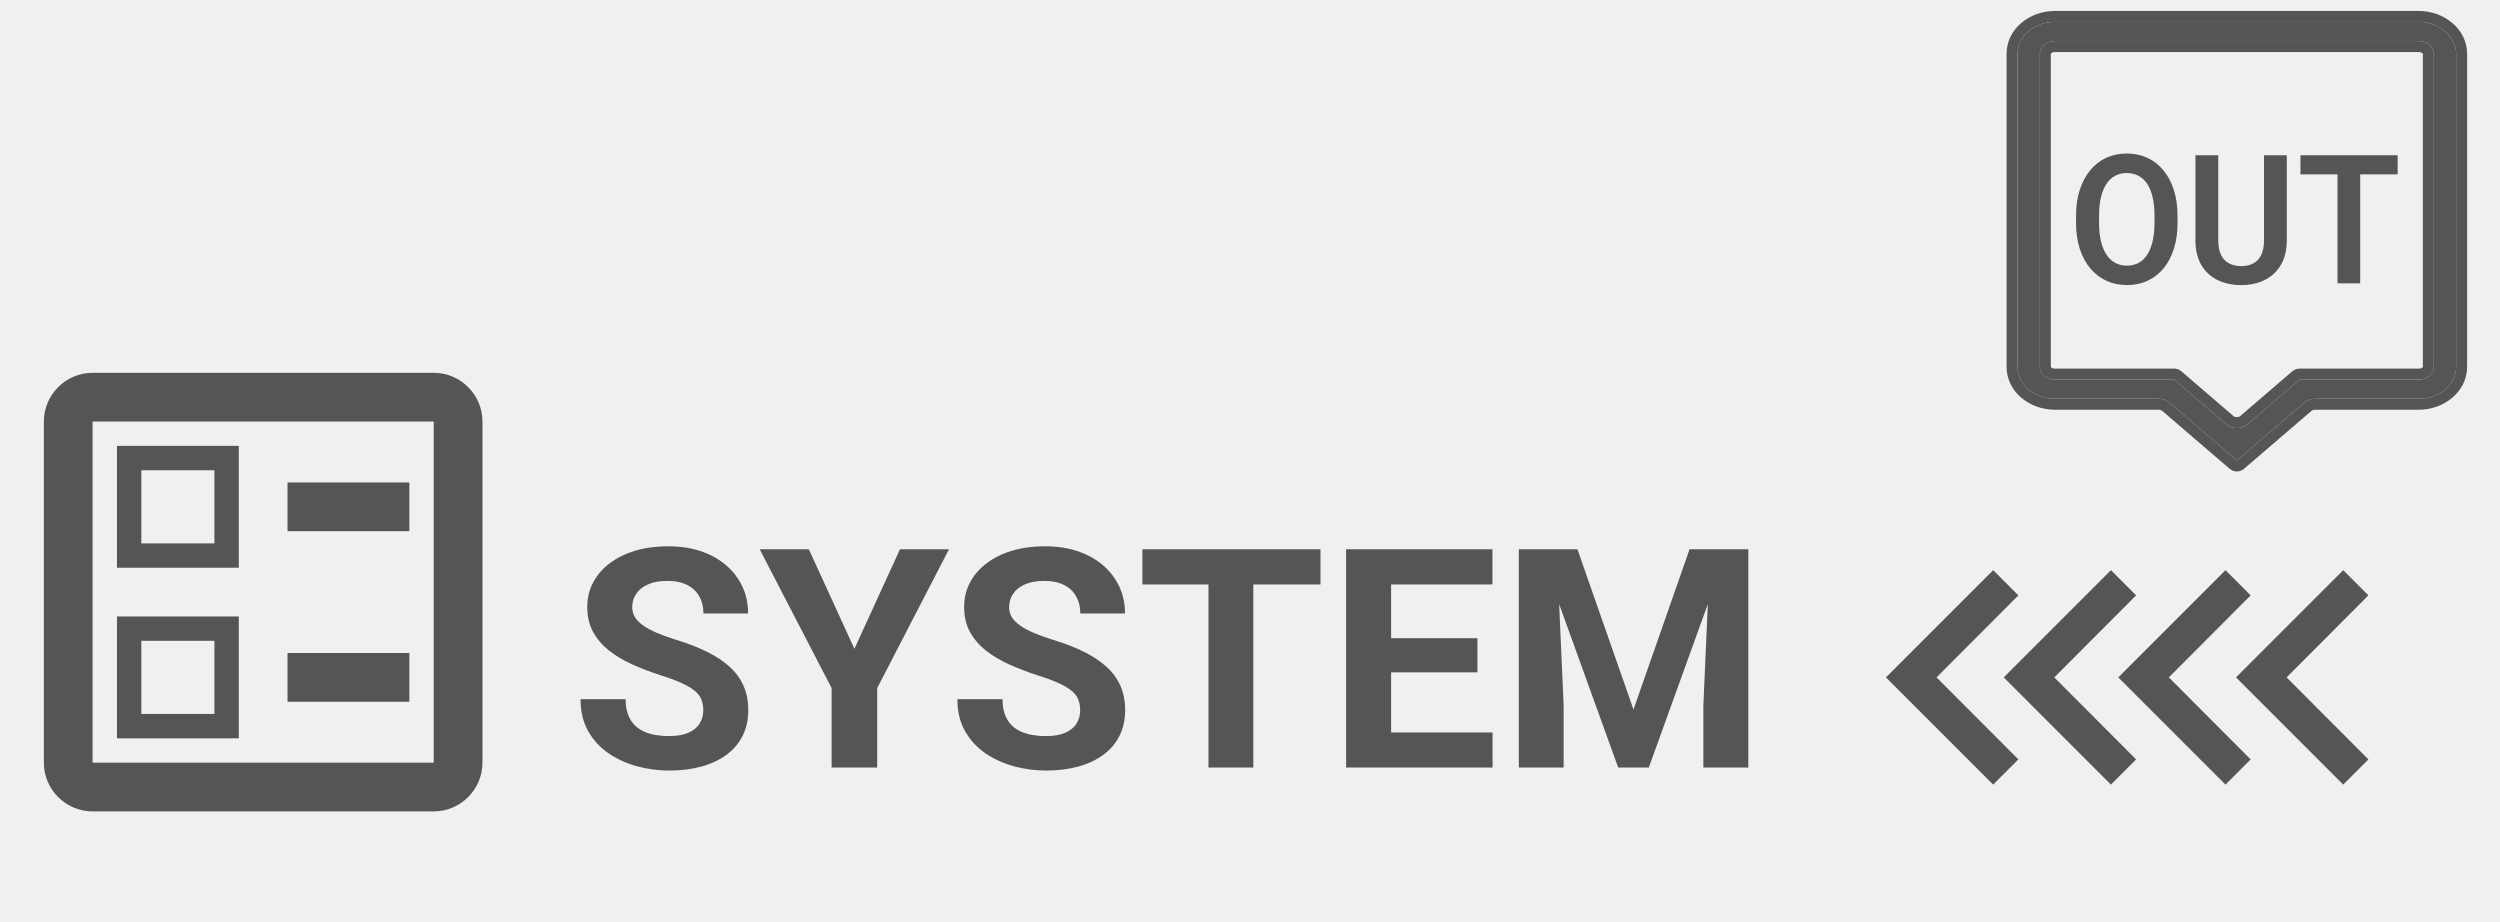
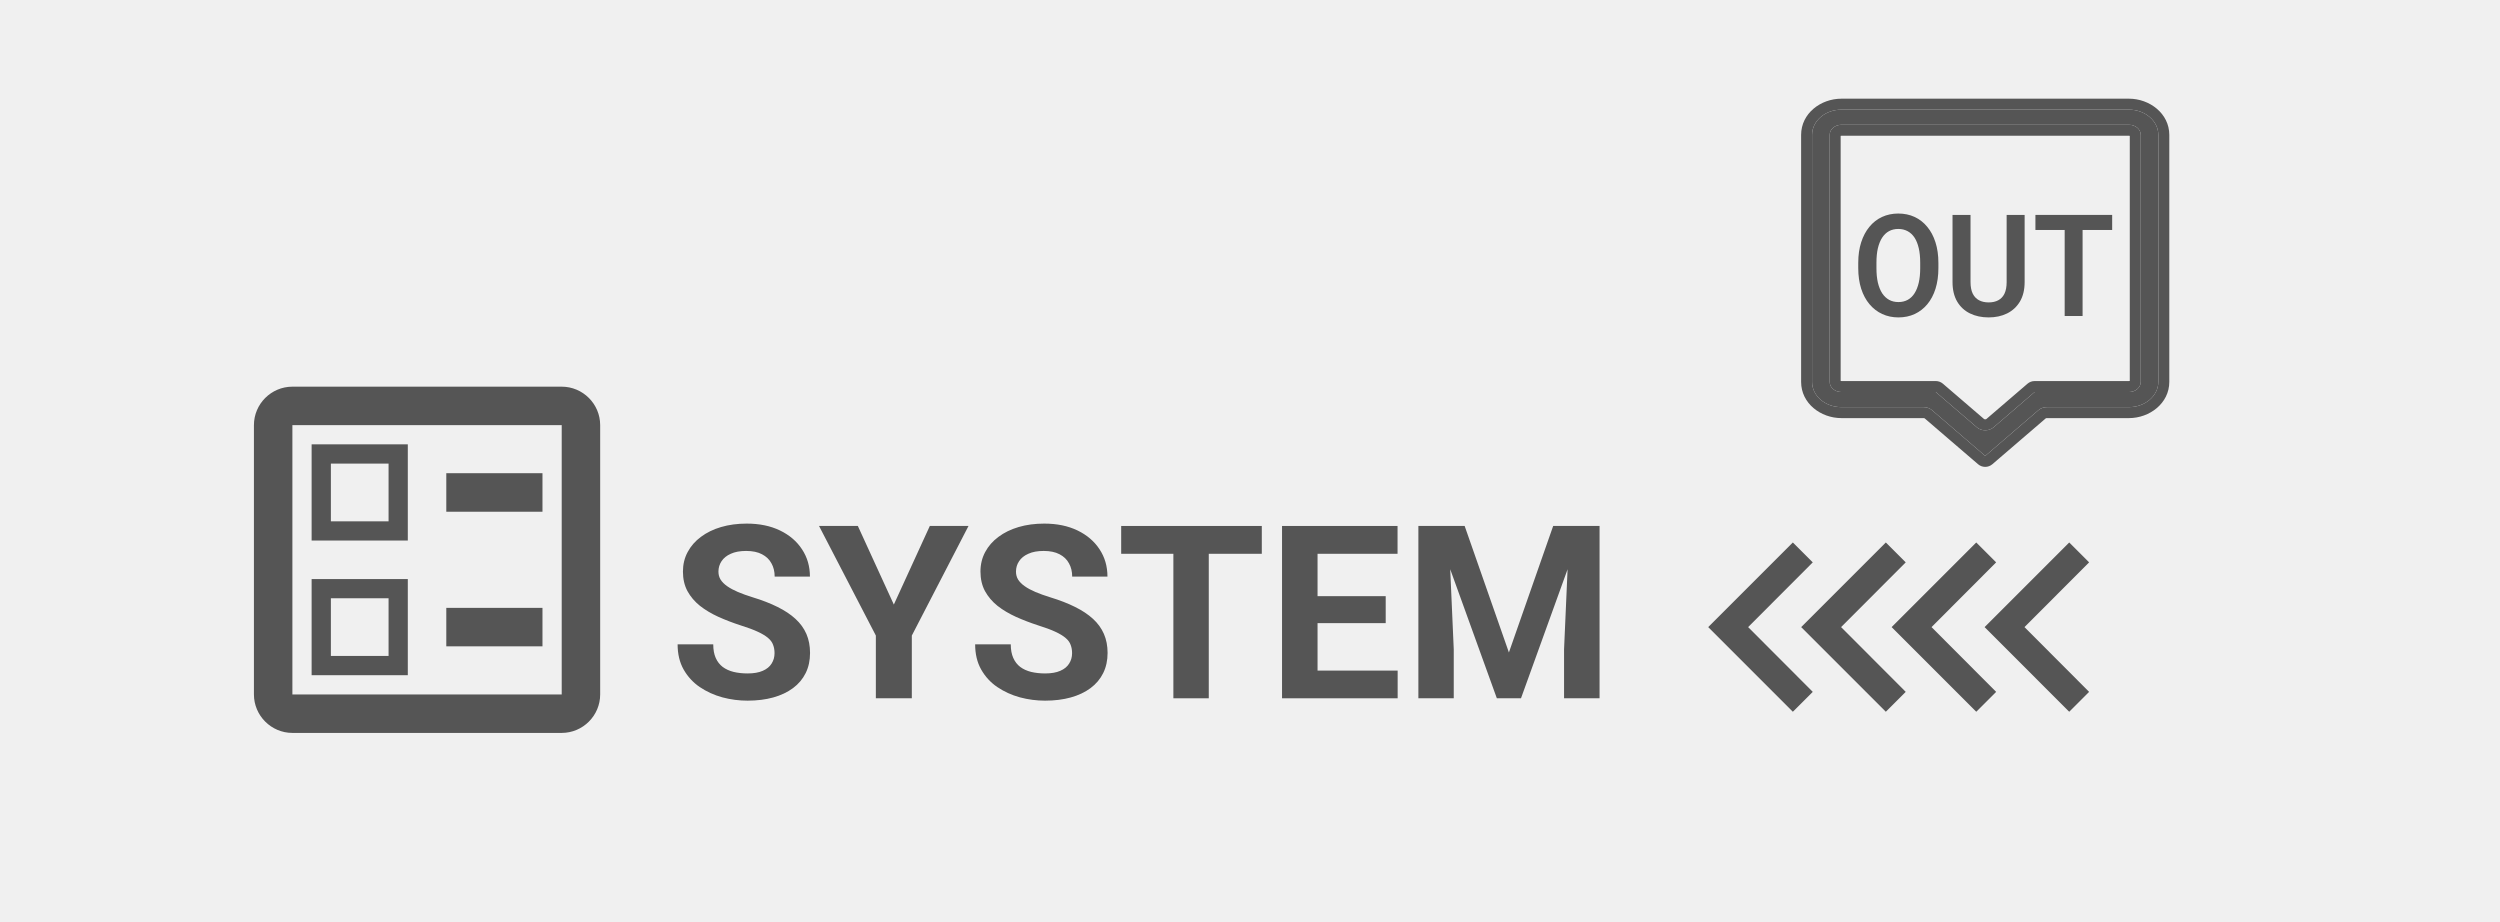
<svg xmlns="http://www.w3.org/2000/svg" width="114" height="42" viewBox="0 0 114 42" fill="none">
-   <path d="M32.07 32.395C32.07 32.218 32.043 32.058 31.988 31.917C31.938 31.771 31.842 31.639 31.701 31.52C31.56 31.398 31.362 31.277 31.106 31.158C30.851 31.04 30.521 30.917 30.115 30.789C29.664 30.643 29.236 30.479 28.83 30.297C28.429 30.115 28.074 29.903 27.764 29.661C27.458 29.415 27.217 29.13 27.039 28.807C26.866 28.483 26.779 28.107 26.779 27.679C26.779 27.264 26.87 26.888 27.053 26.551C27.235 26.209 27.49 25.917 27.818 25.676C28.146 25.43 28.534 25.241 28.98 25.108C29.432 24.976 29.926 24.91 30.464 24.91C31.198 24.91 31.838 25.042 32.385 25.307C32.932 25.571 33.355 25.933 33.656 26.394C33.962 26.854 34.114 27.38 34.114 27.973H32.077C32.077 27.681 32.016 27.426 31.893 27.207C31.774 26.984 31.592 26.808 31.346 26.681C31.104 26.553 30.799 26.489 30.43 26.489C30.074 26.489 29.778 26.544 29.541 26.653C29.304 26.758 29.126 26.902 29.008 27.084C28.889 27.262 28.83 27.462 28.83 27.686C28.83 27.854 28.871 28.007 28.953 28.144C29.04 28.28 29.167 28.408 29.336 28.526C29.505 28.645 29.712 28.756 29.958 28.861C30.204 28.966 30.489 29.069 30.812 29.169C31.355 29.333 31.831 29.518 32.241 29.723C32.656 29.928 33.002 30.158 33.28 30.413C33.558 30.668 33.768 30.958 33.909 31.281C34.05 31.605 34.121 31.972 34.121 32.382C34.121 32.815 34.037 33.202 33.868 33.544C33.7 33.886 33.456 34.175 33.137 34.412C32.818 34.649 32.437 34.829 31.995 34.952C31.553 35.075 31.059 35.137 30.512 35.137C30.02 35.137 29.534 35.073 29.056 34.945C28.577 34.813 28.142 34.615 27.75 34.351C27.363 34.086 27.053 33.749 26.82 33.339C26.588 32.929 26.472 32.443 26.472 31.883H28.529C28.529 32.193 28.577 32.455 28.673 32.669C28.769 32.883 28.903 33.056 29.076 33.188C29.254 33.321 29.463 33.416 29.705 33.476C29.951 33.535 30.22 33.565 30.512 33.565C30.867 33.565 31.159 33.514 31.387 33.414C31.619 33.314 31.79 33.175 31.899 32.997C32.013 32.819 32.07 32.619 32.07 32.395ZM36.883 25.047L38.961 29.586L41.039 25.047H43.274L40 31.377V35H37.922V31.377L34.641 25.047H36.883ZM49.256 32.395C49.256 32.218 49.228 32.058 49.174 31.917C49.124 31.771 49.028 31.639 48.887 31.52C48.745 31.398 48.547 31.277 48.292 31.158C48.037 31.04 47.706 30.917 47.301 30.789C46.85 30.643 46.421 30.479 46.016 30.297C45.615 30.115 45.259 29.903 44.949 29.661C44.644 29.415 44.402 29.13 44.225 28.807C44.051 28.483 43.965 28.107 43.965 27.679C43.965 27.264 44.056 26.888 44.238 26.551C44.421 26.209 44.676 25.917 45.004 25.676C45.332 25.43 45.719 25.241 46.166 25.108C46.617 24.976 47.112 24.91 47.649 24.91C48.383 24.91 49.023 25.042 49.57 25.307C50.117 25.571 50.541 25.933 50.842 26.394C51.147 26.854 51.3 27.38 51.3 27.973H49.263C49.263 27.681 49.201 27.426 49.078 27.207C48.96 26.984 48.777 26.808 48.531 26.681C48.29 26.553 47.984 26.489 47.615 26.489C47.26 26.489 46.964 26.544 46.727 26.653C46.49 26.758 46.312 26.902 46.193 27.084C46.075 27.262 46.016 27.462 46.016 27.686C46.016 27.854 46.057 28.007 46.139 28.144C46.225 28.28 46.353 28.408 46.522 28.526C46.69 28.645 46.898 28.756 47.144 28.861C47.39 28.966 47.675 29.069 47.998 29.169C48.54 29.333 49.017 29.518 49.427 29.723C49.842 29.928 50.188 30.158 50.466 30.413C50.744 30.668 50.953 30.958 51.095 31.281C51.236 31.605 51.307 31.972 51.307 32.382C51.307 32.815 51.222 33.202 51.054 33.544C50.885 33.886 50.641 34.175 50.322 34.412C50.003 34.649 49.623 34.829 49.181 34.952C48.739 35.075 48.244 35.137 47.697 35.137C47.205 35.137 46.72 35.073 46.241 34.945C45.763 34.813 45.328 34.615 44.935 34.351C44.548 34.086 44.238 33.749 44.006 33.339C43.773 32.929 43.657 32.443 43.657 31.883H45.715C45.715 32.193 45.763 32.455 45.858 32.669C45.954 32.883 46.089 33.056 46.262 33.188C46.44 33.321 46.649 33.416 46.891 33.476C47.137 33.535 47.406 33.565 47.697 33.565C48.053 33.565 48.344 33.514 48.572 33.414C48.805 33.314 48.976 33.175 49.085 32.997C49.199 32.819 49.256 32.619 49.256 32.395ZM57.151 25.047V35H55.107V25.047H57.151ZM60.214 25.047V26.653H52.093V25.047H60.214ZM68.061 33.4V35H62.764V33.4H68.061ZM63.434 25.047V35H61.383V25.047H63.434ZM67.371 29.101V30.659H62.764V29.101H67.371ZM68.055 25.047V26.653H62.764V25.047H68.055ZM70.194 25.047H71.931L74.487 32.355L77.044 25.047H78.78L75.185 35H73.79L70.194 25.047ZM69.258 25.047H70.987L71.302 32.17V35H69.258V25.047ZM77.987 25.047H79.724V35H77.673V32.17L77.987 25.047Z" fill="#555555" />
-   <path d="M106.851 26L108 27.149L104.268 30.889L108 34.629L106.851 35.778L101.962 30.889L106.851 26Z" fill="#555555" />
-   <path d="M101.482 26L102.63 27.149L98.899 30.889L102.63 34.629L101.482 35.778L96.593 30.889L101.482 26Z" fill="#555555" />
-   <path d="M96.258 26L97.407 27.149L93.675 30.889L97.407 34.629L96.258 35.778L91.37 30.889L96.258 26Z" fill="#555555" />
-   <path d="M90.889 26L92.038 27.149L88.306 30.889L92.038 34.629L90.889 35.778L86 30.889L90.889 26Z" fill="#555555" />
-   <mask id="path-4-outside-1_431_1901" maskUnits="userSpaceOnUse" x="91" y="0" width="22" height="22" fill="black">
-     <rect fill="white" x="91" width="22" height="22" />
-     <path fill-rule="evenodd" clip-rule="evenodd" d="M105.559 18.183C105.38 18.183 105.207 18.245 105.08 18.354L102 21L98.92 18.354C98.793 18.245 98.621 18.183 98.441 18.183H93.695C92.755 18.183 92 17.529 92 16.727V2.456C92 1.655 92.755 1 93.695 1H110.305C111.236 1 112 1.657 112 2.456V16.727C112 17.527 111.236 18.183 110.305 18.183H105.559ZM110.305 17.309C110.68 17.309 110.983 17.049 110.983 16.727V2.456C110.983 2.135 110.68 1.874 110.305 1.874H93.695C93.32 1.874 93.017 2.135 93.017 2.456V16.727C93.017 17.049 93.32 17.309 93.695 17.309H99.145L101.521 19.351C101.785 19.578 102.215 19.578 102.479 19.351L104.855 17.309H110.305Z" />
+   <path d="M35.319 29.786C35.319 29.645 35.298 29.52 35.254 29.408C35.215 29.293 35.139 29.189 35.028 29.095C34.916 28.998 34.76 28.902 34.558 28.809C34.357 28.715 34.096 28.618 33.776 28.518C33.419 28.402 33.081 28.273 32.761 28.129C32.444 27.985 32.164 27.818 31.919 27.627C31.678 27.433 31.487 27.208 31.347 26.953C31.21 26.697 31.142 26.4 31.142 26.062C31.142 25.735 31.214 25.438 31.358 25.172C31.502 24.902 31.703 24.672 31.962 24.481C32.221 24.287 32.527 24.137 32.88 24.033C33.236 23.928 33.626 23.876 34.051 23.876C34.63 23.876 35.136 23.981 35.567 24.189C35.999 24.398 36.334 24.684 36.571 25.047C36.812 25.411 36.933 25.826 36.933 26.294H35.325C35.325 26.064 35.276 25.862 35.179 25.69C35.085 25.513 34.941 25.375 34.747 25.274C34.556 25.173 34.315 25.123 34.024 25.123C33.743 25.123 33.509 25.166 33.322 25.253C33.135 25.335 32.995 25.449 32.901 25.593C32.808 25.733 32.761 25.891 32.761 26.067C32.761 26.201 32.793 26.321 32.858 26.429C32.927 26.537 33.027 26.638 33.16 26.731C33.294 26.825 33.457 26.913 33.651 26.996C33.846 27.078 34.071 27.159 34.326 27.238C34.754 27.368 35.13 27.514 35.454 27.676C35.782 27.838 36.055 28.019 36.274 28.221C36.494 28.422 36.659 28.651 36.771 28.906C36.882 29.162 36.938 29.451 36.938 29.775C36.938 30.117 36.872 30.423 36.739 30.692C36.605 30.962 36.413 31.191 36.161 31.378C35.909 31.565 35.609 31.707 35.26 31.804C34.911 31.901 34.52 31.95 34.089 31.95C33.7 31.95 33.317 31.9 32.939 31.799C32.561 31.695 32.218 31.538 31.908 31.329C31.603 31.121 31.358 30.854 31.174 30.531C30.991 30.207 30.899 29.824 30.899 29.381H32.524C32.524 29.626 32.561 29.833 32.637 30.002C32.712 30.171 32.819 30.308 32.955 30.412C33.096 30.516 33.261 30.592 33.452 30.639C33.646 30.685 33.858 30.709 34.089 30.709C34.369 30.709 34.6 30.669 34.779 30.59C34.963 30.511 35.098 30.401 35.184 30.261C35.274 30.12 35.319 29.962 35.319 29.786Z" fill="#555555" />
+   <path d="M39.118 23.984L40.759 27.568L42.4 23.984H44.164L41.579 28.982V31.842H39.939V28.982L37.348 23.984H39.118Z" fill="#555555" />
+   <path d="M48.887 29.786C48.887 29.645 48.865 29.52 48.822 29.408C48.782 29.293 48.707 29.189 48.595 29.095C48.484 28.998 48.327 28.902 48.126 28.809C47.924 28.715 47.663 28.618 47.343 28.518C46.987 28.402 46.649 28.273 46.329 28.129C46.012 27.985 45.731 27.818 45.487 27.627C45.246 27.433 45.055 27.208 44.915 26.953C44.778 26.697 44.709 26.4 44.709 26.062C44.709 25.735 44.782 25.438 44.925 25.172C45.069 24.902 45.271 24.672 45.53 24.481C45.789 24.287 46.095 24.137 46.447 24.033C46.803 23.928 47.194 23.876 47.618 23.876C48.198 23.876 48.703 23.981 49.135 24.189C49.567 24.398 49.901 24.684 50.139 25.047C50.38 25.411 50.5 25.826 50.5 26.294H48.892C48.892 26.064 48.843 25.862 48.746 25.69C48.653 25.513 48.509 25.375 48.315 25.274C48.124 25.173 47.883 25.123 47.591 25.123C47.311 25.123 47.077 25.166 46.89 25.253C46.703 25.335 46.562 25.449 46.469 25.593C46.375 25.733 46.329 25.891 46.329 26.067C46.329 26.201 46.361 26.321 46.426 26.429C46.494 26.537 46.595 26.638 46.728 26.731C46.861 26.825 47.025 26.913 47.219 26.996C47.413 27.078 47.638 27.159 47.894 27.238C48.322 27.368 48.698 27.514 49.022 27.676C49.349 27.838 49.622 28.019 49.842 28.221C50.061 28.422 50.227 28.651 50.338 28.906C50.45 29.162 50.506 29.451 50.506 29.775C50.506 30.117 50.439 30.423 50.306 30.692C50.173 30.962 49.98 31.191 49.729 31.378C49.477 31.565 49.176 31.707 48.827 31.804C48.478 31.901 48.088 31.95 47.656 31.95C47.268 31.95 46.885 31.9 46.507 31.799C46.129 31.695 45.785 31.538 45.476 31.329C45.17 31.121 44.925 30.854 44.742 30.531C44.558 30.207 44.467 29.824 44.467 29.381H46.091C46.091 29.626 46.129 29.833 46.205 30.002C46.28 30.171 46.386 30.308 46.523 30.412C46.663 30.516 46.829 30.592 47.019 30.639C47.214 30.685 47.426 30.709 47.656 30.709C47.937 30.709 48.167 30.669 48.347 30.59C48.531 30.511 48.665 30.401 48.752 30.261C48.842 30.12 48.887 29.962 48.887 29.786Z" fill="#555555" />
+   <path d="M55.12 23.984V31.842H53.506V23.984H55.12ZM57.538 23.984V25.253H51.126V23.984H57.538Z" fill="#555555" />
+   <path d="M63.733 30.579V31.842H59.551V30.579H63.733ZM60.08 23.984V31.842H58.461V23.984H60.08ZM63.188 27.185V28.415H59.551V27.185H63.188ZM63.728 23.984V25.253H59.551V23.984H63.728Z" fill="#555555" />
+   <path d="M65.417 23.984H66.788L68.806 29.753L70.825 23.984H72.195L69.357 31.842H68.256L65.417 23.984ZM64.678 23.984H66.043L66.291 29.608V31.842H64.678V23.984ZM71.569 23.984H72.94V31.842H71.321V29.608L71.569 23.984Z" fill="#555555" />
+   <path d="M94.356 24.737L95.263 25.644L92.317 28.596L95.263 31.549L94.356 32.456L90.497 28.596L94.356 24.737Z" fill="#555555" />
+   <path d="M90.117 24.737L91.024 25.644L88.078 28.596L91.024 31.549L90.117 32.456L86.258 28.596L90.117 24.737Z" fill="#555555" />
+   <path d="M85.994 24.737L86.901 25.644L83.954 28.596L86.901 31.549L85.994 32.456L82.134 28.596L85.994 24.737Z" fill="#555555" />
+   <path d="M81.754 24.737L82.662 25.644L79.715 28.596L82.662 31.549L81.754 32.456L77.895 28.596L81.754 24.737Z" fill="#555555" />
+   <mask id="path-4-outside-1_426_2511" maskUnits="userSpaceOnUse" x="81.631" y="4" width="18" height="18" fill="black">
+     <rect fill="white" x="81.631" y="4" width="18" height="18" />
+     <path fill-rule="evenodd" clip-rule="evenodd" d="M93.336 18.566C93.194 18.566 93.058 18.614 92.957 18.7L90.526 20.79L88.094 18.7C87.994 18.614 87.858 18.566 87.716 18.566H83.969C83.227 18.566 82.631 18.049 82.631 17.416V6.15C82.631 5.517 83.227 5 83.969 5H97.082C97.817 5 98.42 5.518 98.42 6.15V17.416C98.42 18.047 97.817 18.566 97.082 18.566H93.336ZM97.082 17.876C97.378 17.876 97.618 17.67 97.618 17.416V6.15C97.618 5.896 97.378 5.69 97.082 5.69H83.969C83.673 5.69 83.434 5.896 83.434 6.15V17.416C83.434 17.67 83.673 17.876 83.969 17.876H88.271L90.147 19.488C90.356 19.667 90.695 19.667 90.904 19.488L92.78 17.876H97.082Z" />
  </mask>
-   <path fill-rule="evenodd" clip-rule="evenodd" d="M105.559 18.183C105.38 18.183 105.207 18.245 105.08 18.354L102 21L98.92 18.354C98.793 18.245 98.621 18.183 98.441 18.183H93.695C92.755 18.183 92 17.529 92 16.727V2.456C92 1.655 92.755 1 93.695 1H110.305C111.236 1 112 1.657 112 2.456V16.727C112 17.527 111.236 18.183 110.305 18.183H105.559ZM110.305 17.309C110.68 17.309 110.983 17.049 110.983 16.727V2.456C110.983 2.135 110.68 1.874 110.305 1.874H93.695C93.32 1.874 93.017 2.135 93.017 2.456V16.727C93.017 17.049 93.32 17.309 93.695 17.309H99.145L101.521 19.351C101.785 19.578 102.215 19.578 102.479 19.351L104.855 17.309H110.305Z" fill="#555555" />
-   <path d="M105.08 18.354L105.406 18.733L105.406 18.733L105.08 18.354ZM102 21L101.674 21.379C101.862 21.54 102.138 21.54 102.326 21.379L102 21ZM98.92 18.354L98.594 18.733L98.594 18.733L98.92 18.354ZM99.145 17.309L99.47 16.93C99.38 16.852 99.264 16.809 99.145 16.809V17.309ZM101.521 19.351L101.195 19.73H101.195L101.521 19.351ZM102.479 19.351L102.805 19.73L102.805 19.73L102.479 19.351ZM104.855 17.309V16.809C104.736 16.809 104.62 16.852 104.53 16.93L104.855 17.309ZM105.406 18.733C105.435 18.708 105.49 18.683 105.559 18.683V17.683C105.269 17.683 104.979 17.782 104.754 17.975L105.406 18.733ZM102.326 21.379L105.406 18.733L104.754 17.975L101.674 20.621L102.326 21.379ZM98.594 18.733L101.674 21.379L102.326 20.621L99.246 17.975L98.594 18.733ZM98.441 18.683C98.51 18.683 98.565 18.708 98.594 18.733L99.246 17.975C99.021 17.782 98.731 17.683 98.441 17.683V18.683ZM93.695 18.683H98.441V17.683H93.695V18.683ZM91.5 16.727C91.5 17.872 92.551 18.683 93.695 18.683V17.683C92.958 17.683 92.5 17.185 92.5 16.727H91.5ZM91.5 2.456V16.727H92.5V2.456H91.5ZM93.695 0.5C92.551 0.5 91.5 1.311 91.5 2.456H92.5C92.5 1.998 92.958 1.5 93.695 1.5V0.5ZM110.305 0.5H93.695V1.5H110.305V0.5ZM112.5 2.456C112.5 1.312 111.438 0.5 110.305 0.5V1.5C111.034 1.5 111.5 2.001 111.5 2.456H112.5ZM112.5 16.727V2.456H111.5V16.727H112.5ZM110.305 18.683C111.438 18.683 112.5 17.871 112.5 16.727H111.5C111.5 17.182 111.034 17.683 110.305 17.683V18.683ZM105.559 18.683H110.305V17.683H105.559V18.683ZM110.483 16.727C110.483 16.727 110.483 16.729 110.481 16.733C110.479 16.738 110.473 16.748 110.459 16.76C110.43 16.784 110.377 16.809 110.305 16.809V17.809C110.882 17.809 111.483 17.393 111.483 16.727H110.483ZM110.483 2.456V16.727H111.483V2.456H110.483ZM110.305 2.374C110.377 2.374 110.43 2.399 110.459 2.424C110.473 2.436 110.479 2.445 110.481 2.45C110.483 2.454 110.483 2.456 110.483 2.456H111.483C111.483 1.79 110.882 1.374 110.305 1.374V2.374ZM93.695 2.374H110.305V1.374H93.695V2.374ZM93.517 2.456C93.517 2.456 93.517 2.454 93.519 2.45C93.521 2.445 93.528 2.436 93.541 2.424C93.57 2.399 93.623 2.374 93.695 2.374V1.374C93.118 1.374 92.517 1.79 92.517 2.456H93.517ZM93.517 16.727V2.456H92.517V16.727H93.517ZM93.695 16.809C93.623 16.809 93.57 16.784 93.541 16.76C93.528 16.748 93.521 16.738 93.519 16.733C93.517 16.729 93.517 16.727 93.517 16.727H92.517C92.517 17.393 93.118 17.809 93.695 17.809V16.809ZM99.145 16.809H93.695V17.809H99.145V16.809ZM101.846 18.972L99.47 16.93L98.819 17.689L101.195 19.73L101.846 18.972ZM102.154 18.972C102.076 19.038 101.924 19.038 101.846 18.972L101.195 19.73C101.647 20.119 102.353 20.119 102.805 19.73L102.154 18.972ZM104.53 16.93L102.154 18.972L102.805 19.73L105.181 17.689L104.53 16.93ZM110.305 16.809H104.855V17.809H110.305V16.809Z" fill="#555555" mask="url(#path-4-outside-1_431_1901)" />
-   <path d="M99.296 9.852V10.152C99.296 10.594 99.241 10.991 99.13 11.344C99.019 11.694 98.862 11.992 98.657 12.238C98.453 12.484 98.21 12.672 97.928 12.803C97.646 12.934 97.332 13 96.987 13C96.647 13 96.335 12.934 96.05 12.803C95.768 12.672 95.523 12.484 95.317 12.238C95.11 11.992 94.95 11.694 94.837 11.344C94.723 10.991 94.667 10.594 94.667 10.152V9.852C94.667 9.408 94.723 9.011 94.837 8.66C94.95 8.31 95.109 8.012 95.313 7.766C95.517 7.517 95.76 7.328 96.042 7.197C96.327 7.066 96.639 7 96.98 7C97.325 7 97.638 7.066 97.921 7.197C98.203 7.328 98.446 7.517 98.65 7.766C98.856 8.012 99.015 8.31 99.126 8.66C99.24 9.011 99.296 9.408 99.296 9.852ZM98.246 10.152V9.844C98.246 9.525 98.218 9.246 98.162 9.005C98.107 8.762 98.025 8.557 97.917 8.392C97.808 8.226 97.675 8.102 97.516 8.019C97.358 7.933 97.179 7.89 96.98 7.89C96.778 7.89 96.599 7.933 96.443 8.019C96.289 8.102 96.158 8.226 96.05 8.392C95.942 8.557 95.858 8.762 95.8 9.005C95.745 9.246 95.717 9.525 95.717 9.844V10.152C95.717 10.468 95.745 10.747 95.8 10.991C95.858 11.234 95.942 11.44 96.05 11.608C96.161 11.774 96.294 11.9 96.451 11.985C96.607 12.071 96.786 12.114 96.987 12.114C97.189 12.114 97.368 12.071 97.524 11.985C97.68 11.9 97.811 11.774 97.917 11.608C98.025 11.44 98.107 11.234 98.162 10.991C98.218 10.747 98.246 10.468 98.246 10.152Z" fill="#555555" />
-   <path d="M103.238 7.08H104.277V10.959C104.277 11.405 104.186 11.781 104.005 12.086C103.823 12.388 103.577 12.616 103.264 12.771C102.952 12.924 102.597 13 102.198 13C101.795 13 101.436 12.924 101.121 12.771C100.807 12.616 100.56 12.388 100.381 12.086C100.202 11.781 100.112 11.405 100.112 10.959V7.08H101.152V10.959C101.152 11.231 101.195 11.454 101.28 11.628C101.366 11.8 101.487 11.927 101.643 12.009C101.799 12.092 101.984 12.134 102.198 12.134C102.415 12.134 102.6 12.092 102.754 12.009C102.91 11.927 103.03 11.8 103.113 11.628C103.196 11.454 103.238 11.231 103.238 10.959V7.08Z" fill="#555555" />
-   <path d="M107.625 7.08V12.92H106.59V7.08H107.625ZM109.333 7.08V7.951H104.901V7.08H109.333Z" fill="#555555" />
-   <path d="M13.111 22H18.667V24.222H13.111V22ZM13.111 29.778H18.667V32H13.111V29.778ZM19.778 17H4.222C3 17 2 18 2 19.222V34.778C2 36 3 37 4.222 37H19.778C21 37 22 36 22 34.778V19.222C22 18 21 17 19.778 17ZM19.778 34.778H4.222V19.222H19.778V34.778ZM10.889 20.333H5.333V25.889H10.889V20.333ZM9.778 24.778H6.444V21.444H9.778V24.778ZM10.889 28.111H5.333V33.667H10.889V28.111ZM9.778 32.556H6.444V29.222H9.778V32.556Z" fill="#555555" />
+   <path fill-rule="evenodd" clip-rule="evenodd" d="M93.336 18.566C93.194 18.566 93.058 18.614 92.957 18.7L90.526 20.79L88.094 18.7C87.994 18.614 87.858 18.566 87.716 18.566H83.969C83.227 18.566 82.631 18.049 82.631 17.416V6.15C82.631 5.517 83.227 5 83.969 5H97.082C97.817 5 98.42 5.518 98.42 6.15V17.416C98.42 18.047 97.817 18.566 97.082 18.566H93.336ZM97.082 17.876C97.378 17.876 97.618 17.67 97.618 17.416V6.15C97.618 5.896 97.378 5.69 97.082 5.69H83.969C83.673 5.69 83.434 5.896 83.434 6.15V17.416C83.434 17.67 83.673 17.876 83.969 17.876H88.271L90.147 19.488C90.356 19.667 90.695 19.667 90.904 19.488L92.78 17.876H97.082Z" fill="#555555" />
+   <path d="M92.957 18.7L92.631 18.321L92.631 18.321L92.957 18.7ZM90.526 20.79L90.2 21.169C90.387 21.33 90.664 21.33 90.851 21.169L90.526 20.79ZM88.094 18.7L88.42 18.321L88.42 18.321L88.094 18.7ZM88.271 17.876L88.597 17.497C88.507 17.419 88.391 17.376 88.271 17.376V17.876ZM90.147 19.488L89.821 19.867L89.821 19.867L90.147 19.488ZM90.904 19.488L91.23 19.867L91.23 19.867L90.904 19.488ZM92.78 17.876V17.376C92.66 17.376 92.545 17.419 92.454 17.497L92.78 17.876ZM93.283 19.08C93.286 19.077 93.304 19.066 93.336 19.066V18.066C93.084 18.066 92.829 18.151 92.631 18.321L93.283 19.08ZM90.851 21.169L93.283 19.08L92.631 18.321L90.2 20.41L90.851 21.169ZM87.768 19.08L90.2 21.169L90.851 20.41L88.42 18.321L87.768 19.08ZM87.716 19.066C87.747 19.066 87.765 19.077 87.768 19.08L88.42 18.321C88.222 18.151 87.968 18.066 87.716 18.066V19.066ZM83.969 19.066H87.716V18.066H83.969V19.066ZM82.131 17.416C82.131 18.392 83.023 19.066 83.969 19.066V18.066C83.43 18.066 83.131 17.706 83.131 17.416H82.131ZM82.131 6.15V17.416H83.131V6.15H82.131ZM83.969 4.5C83.023 4.5 82.131 5.174 82.131 6.15H83.131C83.131 5.86 83.43 5.5 83.969 5.5V4.5ZM97.082 4.5H83.969V5.5H97.082V4.5ZM98.92 6.15C98.92 5.174 98.019 4.5 97.082 4.5V5.5C97.615 5.5 97.92 5.863 97.92 6.15H98.92ZM98.92 17.416V6.15H97.92V17.416H98.92ZM97.082 19.066C98.019 19.066 98.92 18.392 98.92 17.416H97.92C97.92 17.703 97.615 18.066 97.082 18.066V19.066ZM93.336 19.066H97.082V18.066H93.336V19.066ZM97.118 17.416C97.118 17.399 97.122 17.385 97.127 17.374C97.132 17.364 97.136 17.361 97.135 17.362C97.132 17.364 97.115 17.376 97.082 17.376V18.376C97.58 18.376 98.118 18.015 98.118 17.416H97.118ZM97.118 6.15V17.416H98.118V6.15H97.118ZM97.082 6.19C97.115 6.19 97.132 6.201 97.135 6.204C97.136 6.205 97.132 6.201 97.127 6.191C97.122 6.181 97.118 6.166 97.118 6.15H98.118C98.118 5.551 97.58 5.19 97.082 5.19V6.19ZM83.969 6.19H97.082V5.19H83.969V6.19ZM83.934 6.15C83.934 6.166 83.93 6.181 83.924 6.191C83.919 6.201 83.915 6.205 83.916 6.204C83.919 6.201 83.936 6.19 83.969 6.19V5.19C83.471 5.19 82.934 5.551 82.934 6.15H83.934ZM83.934 17.416V6.15H82.934V17.416H83.934ZM83.969 17.376C83.936 17.376 83.919 17.364 83.916 17.362C83.915 17.361 83.919 17.364 83.924 17.374C83.93 17.385 83.934 17.399 83.934 17.416H82.934C82.934 18.015 83.471 18.376 83.969 18.376V17.376ZM88.271 17.376H83.969V18.376H88.271V17.376ZM90.473 19.108L88.597 17.497L87.945 18.255L89.821 19.867L90.473 19.108ZM90.578 19.108C90.575 19.111 90.557 19.122 90.526 19.122C90.494 19.122 90.477 19.111 90.473 19.108L89.821 19.867C90.218 20.207 90.834 20.207 91.23 19.867L90.578 19.108ZM92.454 17.497L90.578 19.108L91.23 19.867L93.106 18.255L92.454 17.497ZM97.082 17.376H92.78V18.376H97.082V17.376Z" fill="#555555" mask="url(#path-4-outside-1_426_2511)" />
+   <path d="M88.391 11.988V12.226C88.391 12.574 88.347 12.887 88.26 13.166C88.172 13.443 88.048 13.678 87.887 13.872C87.725 14.066 87.534 14.215 87.311 14.319C87.088 14.422 86.84 14.474 86.568 14.474C86.299 14.474 86.053 14.422 85.828 14.319C85.605 14.215 85.412 14.066 85.249 13.872C85.086 13.678 84.96 13.443 84.87 13.166C84.781 12.887 84.736 12.574 84.736 12.226V11.988C84.736 11.638 84.781 11.324 84.87 11.048C84.96 10.771 85.085 10.536 85.246 10.342C85.407 10.145 85.599 9.995 85.822 9.892C86.047 9.789 86.293 9.737 86.562 9.737C86.835 9.737 87.082 9.789 87.305 9.892C87.528 9.995 87.72 10.145 87.881 10.342C88.044 10.536 88.169 10.771 88.257 11.048C88.346 11.324 88.391 11.638 88.391 11.988ZM87.561 12.226V11.982C87.561 11.731 87.54 11.51 87.496 11.32C87.452 11.128 87.387 10.966 87.302 10.835C87.216 10.705 87.111 10.607 86.986 10.541C86.86 10.473 86.719 10.44 86.562 10.44C86.403 10.44 86.262 10.473 86.138 10.541C86.017 10.607 85.914 10.705 85.828 10.835C85.743 10.966 85.677 11.128 85.631 11.32C85.587 11.51 85.566 11.731 85.566 11.982V12.226C85.566 12.475 85.587 12.695 85.631 12.887C85.677 13.079 85.743 13.242 85.828 13.375C85.916 13.506 86.021 13.605 86.144 13.673C86.268 13.74 86.409 13.774 86.568 13.774C86.727 13.774 86.868 13.74 86.992 13.673C87.115 13.605 87.218 13.506 87.302 13.375C87.387 13.242 87.452 13.079 87.496 12.887C87.54 12.695 87.561 12.475 87.561 12.226Z" fill="#555555" />
+   <path d="M91.503 9.8H92.323V12.862C92.323 13.214 92.251 13.511 92.108 13.752C91.965 13.99 91.77 14.171 91.523 14.293C91.277 14.414 90.996 14.474 90.682 14.474C90.364 14.474 90.081 14.414 89.832 14.293C89.583 14.171 89.388 13.99 89.247 13.752C89.106 13.511 89.035 13.214 89.035 12.862V9.8H89.856V12.862C89.856 13.077 89.89 13.254 89.957 13.391C90.025 13.526 90.12 13.626 90.244 13.692C90.367 13.757 90.513 13.79 90.682 13.79C90.853 13.79 90.999 13.757 91.121 13.692C91.244 13.626 91.339 13.526 91.404 13.391C91.47 13.254 91.503 13.077 91.503 12.862V9.8Z" fill="#555555" />
+   <path d="M94.966 9.8V14.41H94.149V9.8H94.966ZM96.315 9.8V10.487H92.815V9.8H96.315Z" fill="#555555" />
+   <path d="M20.351 21.579H24.737V23.334H20.351V21.579ZM20.351 27.719H24.737V29.474H20.351V27.719ZM25.614 17.632H13.333C12.368 17.632 11.579 18.421 11.579 19.386V31.667C11.579 32.632 12.368 33.421 13.333 33.421H25.614C26.579 33.421 27.368 32.632 27.368 31.667V19.386C27.368 18.421 26.579 17.632 25.614 17.632ZM25.614 31.667H13.333V19.386H25.614V31.667ZM18.596 20.263H14.21V24.649H18.596V20.263ZM17.719 23.772H15.088V21.14H17.719V23.772ZM18.596 26.404H14.21V30.79H18.596V26.404ZM17.719 29.912H15.088V27.281H17.719V29.912Z" fill="#555555" />
</svg>
